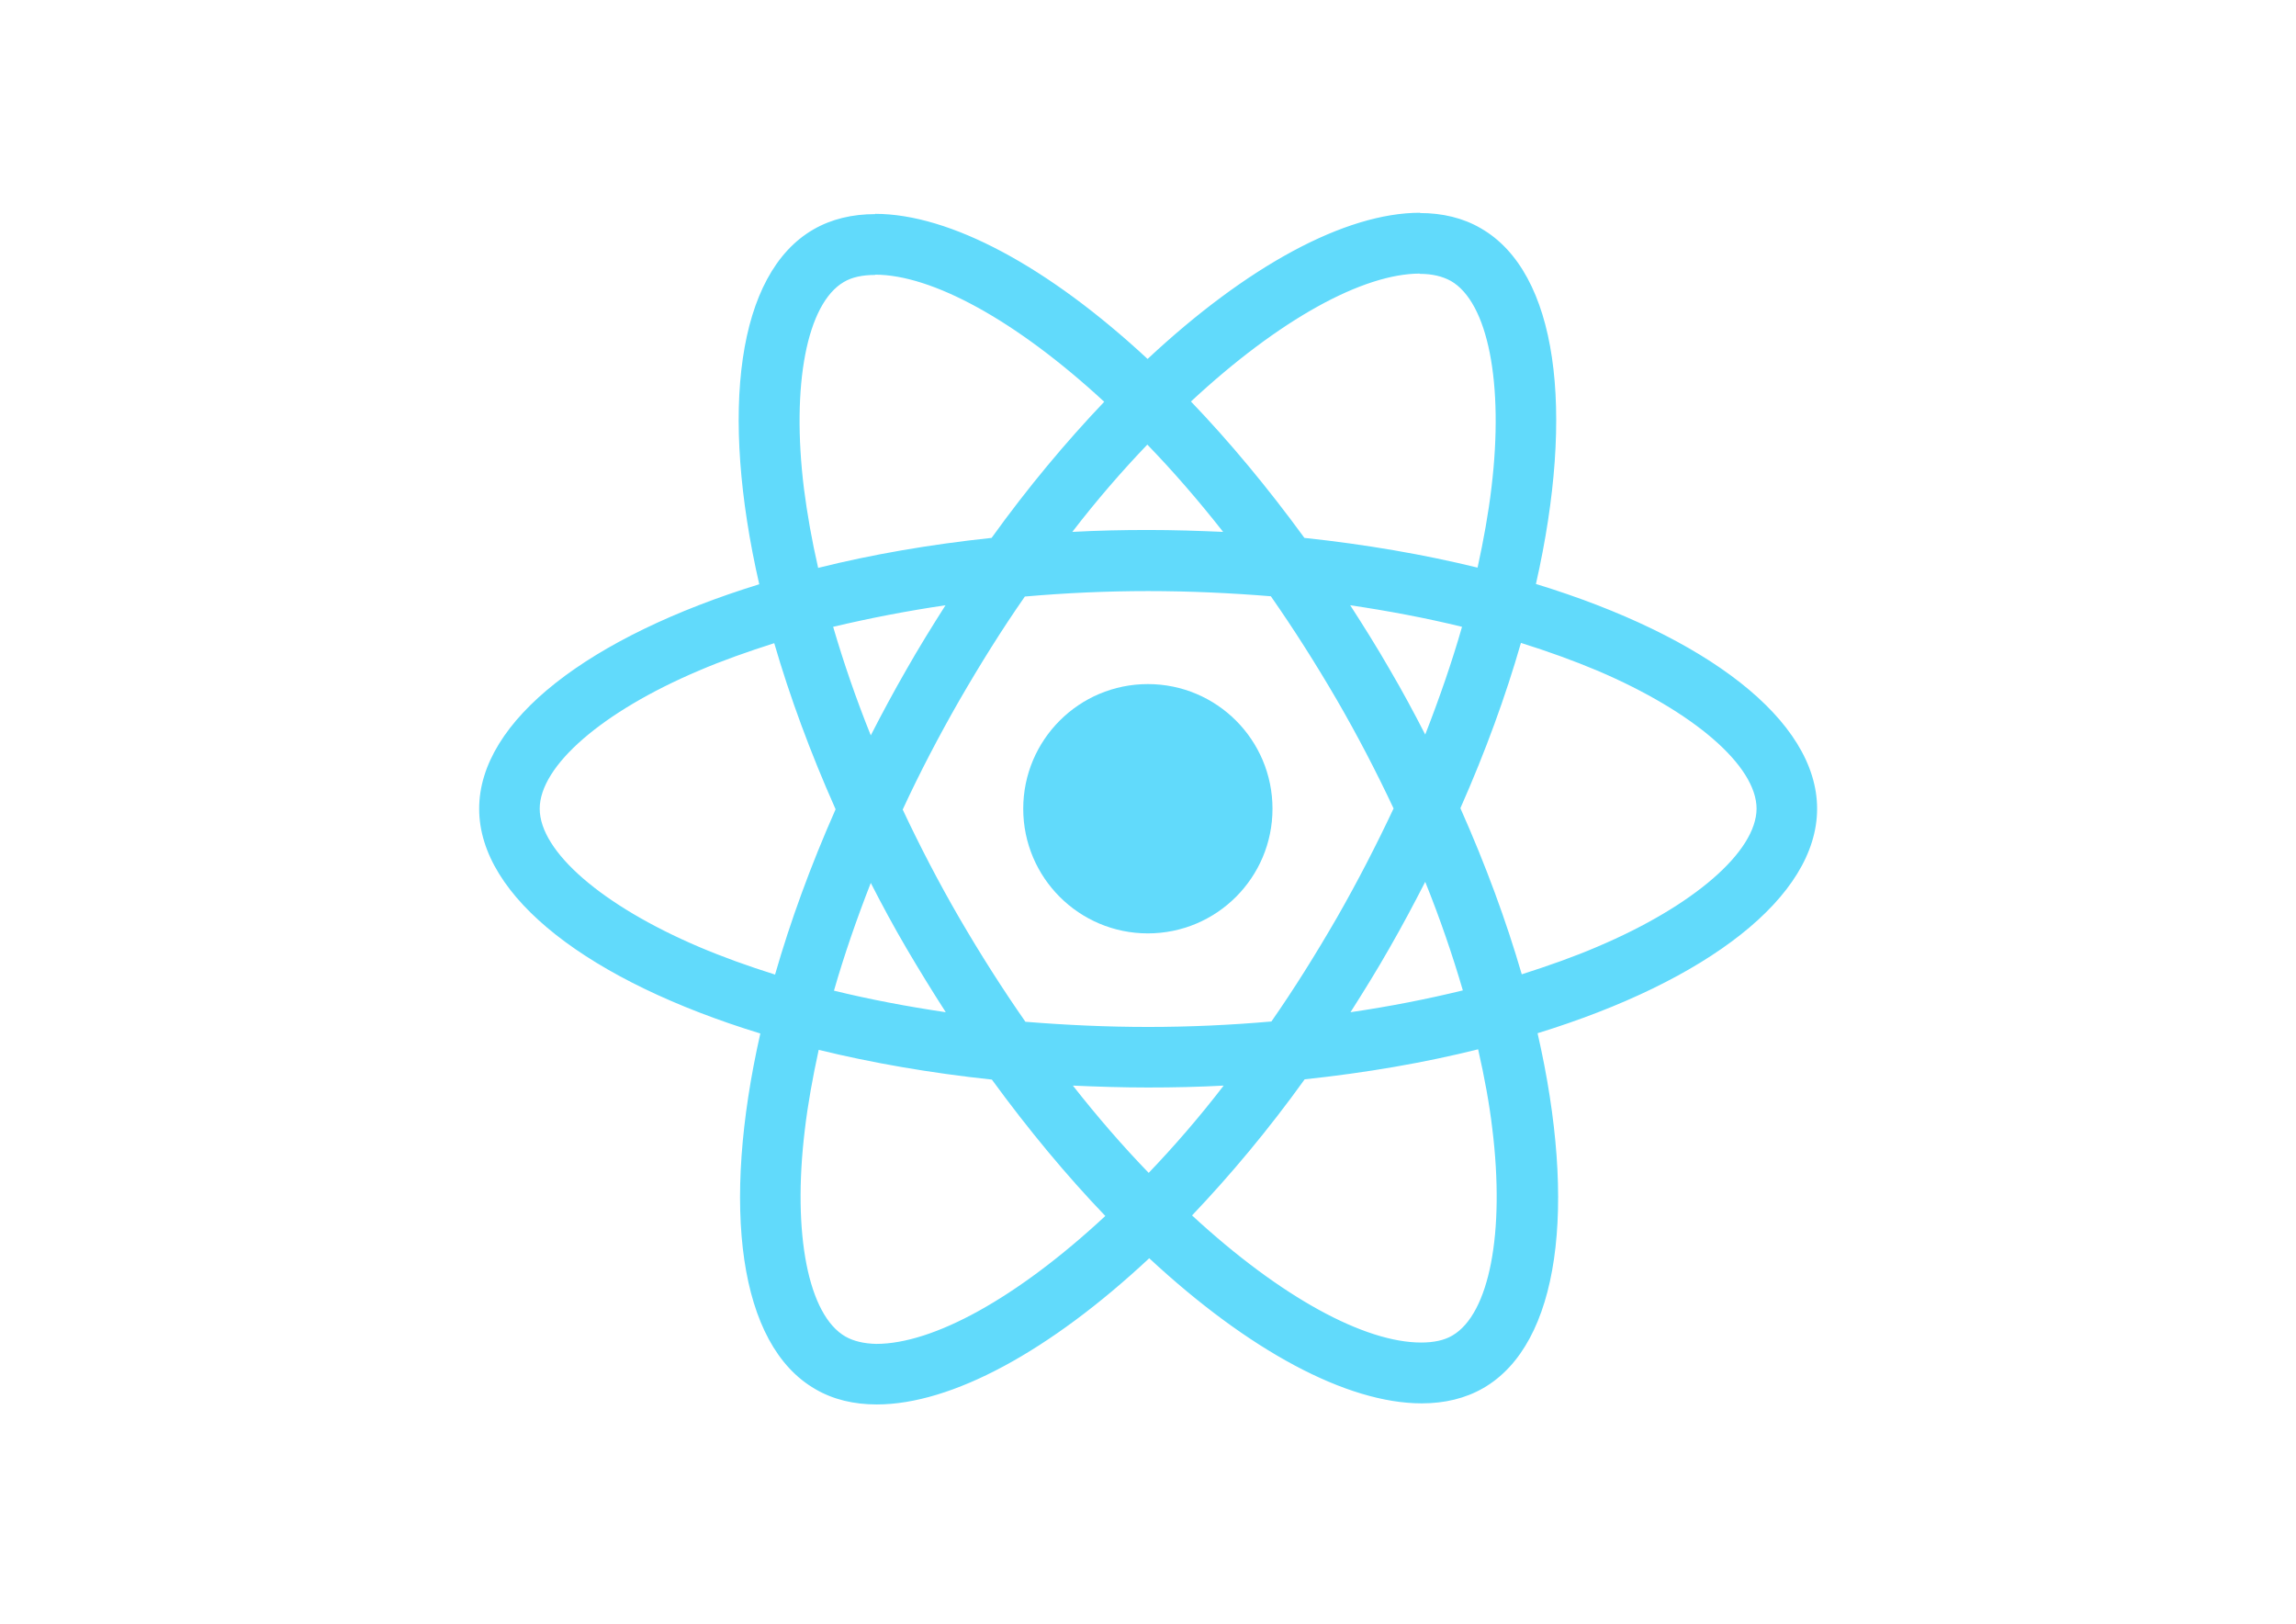
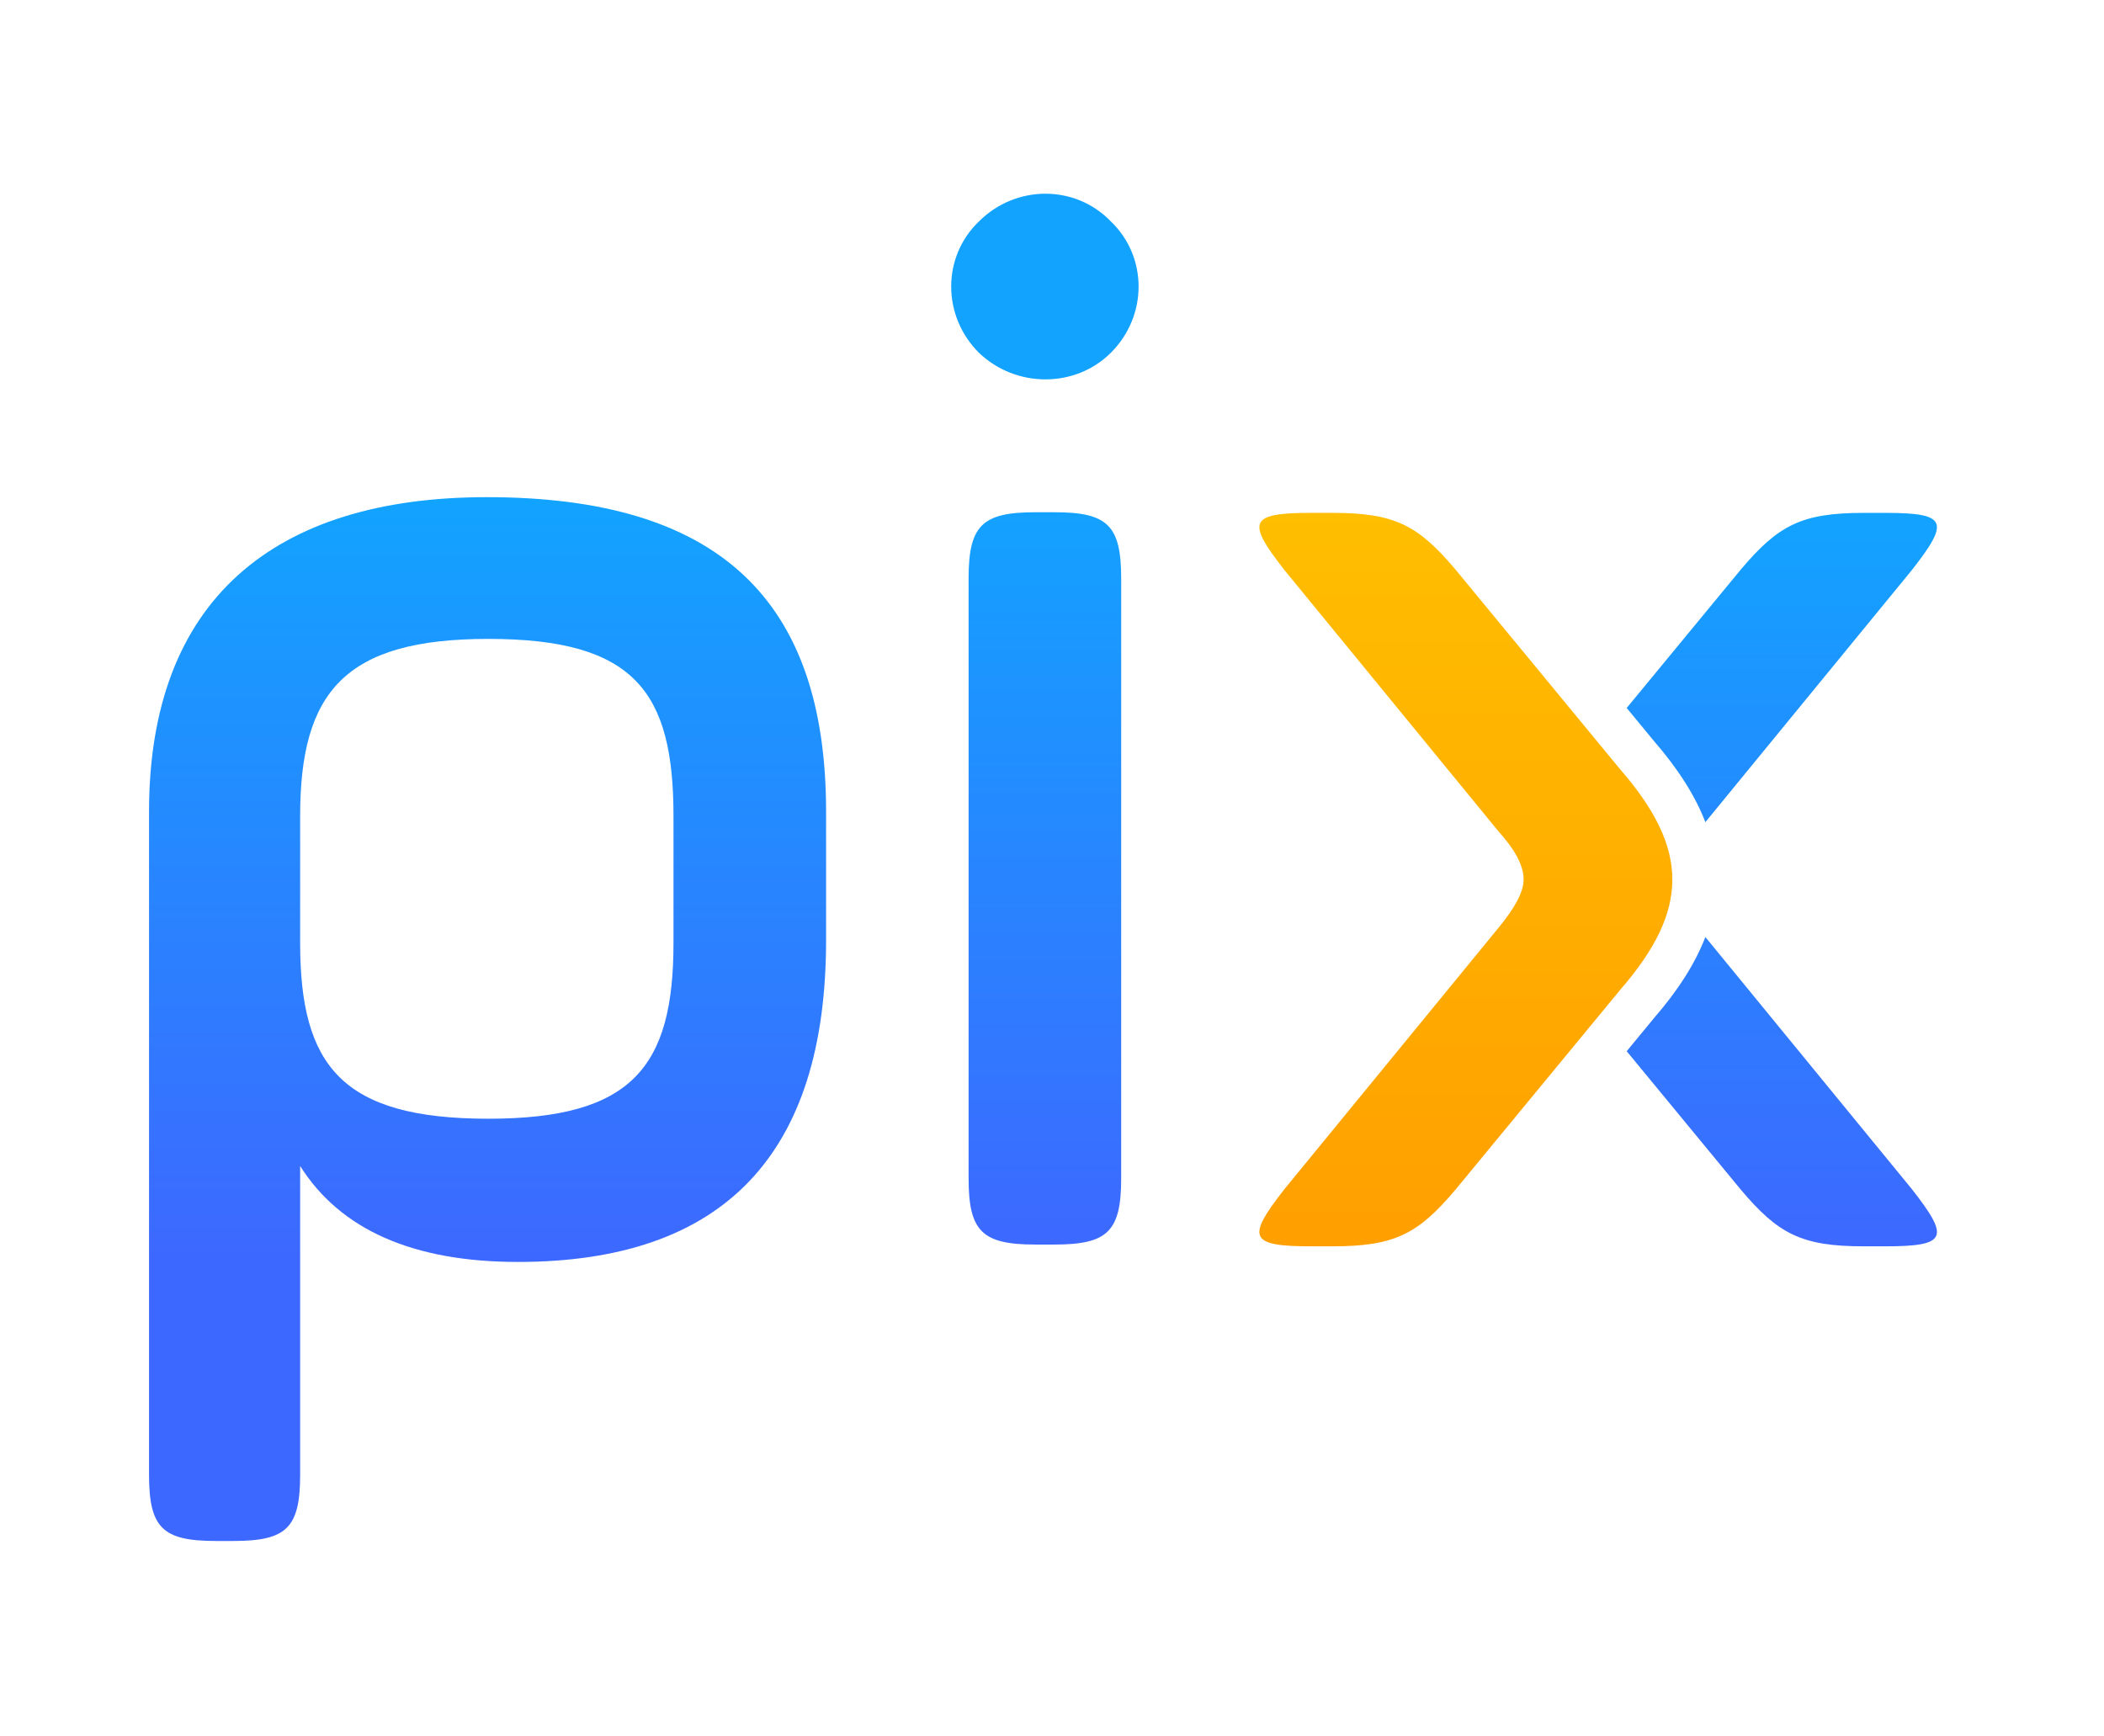
- <svg xmlns="http://www.w3.org/2000/svg" viewBox="0 0 841.9 595.3">
-   <g fill="#61DAFB">
-     <path d="M666.3 296.5c0-32.5-40.7-63.3-103.1-82.4 14.4-63.6 8-114.2-20.2-130.4-6.5-3.8-14.1-5.6-22.4-5.6v22.3c4.6 0 8.3.9 11.4 2.6 13.6 7.8 19.5 37.5 14.9 75.7-1.1 9.4-2.9 19.3-5.1 29.4-19.6-4.8-41-8.5-63.5-10.9-13.5-18.5-27.5-35.3-41.6-50 32.6-30.3 63.2-46.9 84-46.9V78c-27.5 0-63.5 19.6-99.9 53.6-36.4-33.8-72.4-53.2-99.9-53.2v22.3c20.7 0 51.4 16.5 84 46.6-14 14.7-28 31.4-41.3 49.9-22.6 2.4-44 6.1-63.6 11-2.3-10-4-19.7-5.2-29-4.7-38.2 1.1-67.9 14.6-75.8 3-1.8 6.9-2.6 11.5-2.6V78.5c-8.4 0-16 1.8-22.6 5.6-28.1 16.2-34.4 66.7-19.9 130.1-62.2 19.2-102.7 49.9-102.7 82.3 0 32.5 40.7 63.3 103.1 82.4-14.4 63.6-8 114.2 20.2 130.4 6.5 3.8 14.1 5.6 22.5 5.6 27.5 0 63.5-19.6 99.9-53.6 36.4 33.8 72.4 53.2 99.9 53.2 8.4 0 16-1.8 22.6-5.6 28.1-16.2 34.4-66.7 19.9-130.1 62-19.1 102.5-49.9 102.5-82.3zm-130.2-66.7c-3.7 12.9-8.3 26.2-13.5 39.5-4.1-8-8.4-16-13.1-24-4.6-8-9.5-15.8-14.4-23.4 14.2 2.1 27.9 4.7 41 7.9zm-45.8 106.5c-7.8 13.5-15.8 26.3-24.1 38.2-14.9 1.3-30 2-45.2 2-15.1 0-30.2-.7-45-1.9-8.3-11.9-16.4-24.6-24.2-38-7.6-13.1-14.5-26.4-20.8-39.8 6.2-13.4 13.2-26.8 20.7-39.9 7.8-13.5 15.8-26.3 24.1-38.2 14.9-1.3 30-2 45.2-2 15.1 0 30.2.7 45 1.9 8.3 11.9 16.4 24.6 24.2 38 7.6 13.1 14.5 26.4 20.8 39.8-6.3 13.4-13.2 26.8-20.7 39.9zm32.3-13c5.4 13.4 10 26.8 13.8 39.8-13.1 3.2-26.9 5.9-41.2 8 4.9-7.7 9.8-15.6 14.4-23.7 4.6-8 8.9-16.1 13-24.1zM421.2 430c-9.3-9.6-18.6-20.3-27.8-32 9 .4 18.2.7 27.5.7 9.4 0 18.7-.2 27.8-.7-9 11.7-18.3 22.4-27.5 32zm-74.4-58.9c-14.2-2.1-27.9-4.7-41-7.9 3.7-12.9 8.3-26.2 13.5-39.5 4.1 8 8.4 16 13.1 24 4.7 8 9.5 15.8 14.4 23.4zM420.7 163c9.3 9.6 18.6 20.3 27.8 32-9-.4-18.2-.7-27.5-.7-9.4 0-18.7.2-27.8.7 9-11.7 18.3-22.4 27.5-32zm-74 58.9c-4.9 7.7-9.8 15.6-14.4 23.7-4.6 8-8.9 16-13 24-5.4-13.4-10-26.8-13.8-39.8 13.1-3.1 26.9-5.8 41.2-7.9zm-90.5 125.2c-35.4-15.1-58.3-34.9-58.3-50.6 0-15.7 22.9-35.6 58.3-50.6 8.6-3.7 18-7 27.7-10.1 5.7 19.6 13.2 40 22.5 60.9-9.2 20.8-16.6 41.1-22.2 60.6-9.9-3.1-19.3-6.5-28-10.2zM310 490c-13.6-7.8-19.5-37.5-14.9-75.7 1.1-9.4 2.9-19.3 5.1-29.4 19.6 4.8 41 8.5 63.5 10.9 13.5 18.5 27.5 35.3 41.6 50-32.6 30.3-63.2 46.9-84 46.9-4.5-.1-8.3-1-11.3-2.7zm237.2-76.2c4.7 38.2-1.1 67.9-14.6 75.8-3 1.8-6.9 2.6-11.5 2.6-20.7 0-51.4-16.5-84-46.6 14-14.7 28-31.4 41.3-49.9 22.6-2.4 44-6.1 63.6-11 2.3 10.1 4.1 19.8 5.2 29.1zm38.5-66.7c-8.6 3.7-18 7-27.7 10.1-5.7-19.6-13.2-40-22.5-60.9 9.2-20.8 16.6-41.1 22.2-60.6 9.9 3.1 19.3 6.5 28.1 10.2 35.4 15.1 58.3 34.9 58.3 50.6-.1 15.7-23 35.6-58.4 50.6zM320.8 78.4z" />
-     <circle cx="420.9" cy="296.5" r="45.7" />
-     <path d="M520.5 78.1z" />
+ <svg xmlns="http://www.w3.org/2000/svg" width="240px" height="198px" viewBox="0 0 240 198" version="1.1">
+   <defs>
+     <linearGradient x1="50%" y1="0%" x2="50%" y2="100%" id="linearGradient-1">
+       <stop stop-color="#12A3FF" offset="0%" />
+       <stop stop-color="#3D68FF" offset="100%" />
+     </linearGradient>
+     <linearGradient x1="68.643%" y1="0%" x2="68.643%" y2="100%" id="linearGradient-2">
+       <stop stop-color="#FFBE00" offset="0%" />
+       <stop stop-color="#FF9F00" offset="100%" />
+     </linearGradient>
+     <linearGradient x1="50%" y1="0%" x2="50%" y2="73.049%" id="linearGradient-3">
+       <stop stop-color="#12A3FF" offset="0%" />
+       <stop stop-color="#3D68FF" offset="100%" />
+     </linearGradient>
+     <linearGradient x1="50%" y1="28.362%" x2="50%" y2="100%" id="linearGradient-4">
+       <stop stop-color="#12A3FF" offset="0%" />
+       <stop stop-color="#3D68FF" offset="100%" />
+     </linearGradient>
+   </defs>
+   <g id="6.-logos/logos--pix/couleur" stroke="none" stroke-width="1" fill="none" fill-rule="evenodd">
+     <g id="Group" transform="translate(143, 58.5)">
+       <path d="M42.555,61.426 L45.652,57.668 C48.408,54.49 50.367,51.422 51.528,48.399 L75.105,77.185 C79.384,82.668 79.18,83.684 72.048,83.684 L69.603,83.684 C62.471,83.684 59.822,82.262 55.543,77.185 L42.555,61.426 Z M42.555,22.267 L55.543,6.509 C59.822,1.431 62.471,0.01 69.603,0.01 L72.048,0.01 C79.18,0.01 79.384,1.025 75.105,6.509 L51.528,35.294 C50.367,32.272 48.408,29.203 45.652,26.025 L42.555,22.267 Z" id="Combined-Shape" fill="url(#linearGradient-1)" />
+       <path d="M41.866,83.684 C48.997,83.684 49.201,82.668 44.922,77.185 L20.47,47.33 C18.636,45.096 17.617,43.268 17.617,41.846 C17.617,40.222 18.636,38.394 20.47,36.363 L44.922,6.509 C49.201,1.025 48.997,0.01 41.866,0.01 L39.42,0.01 C32.288,0.01 29.639,1.431 25.36,6.509 L6.613,29.255 C-1.334,38.394 -1.334,45.299 6.613,54.438 L25.36,77.185 C29.639,82.262 32.288,83.684 39.42,83.684 L41.866,83.684 Z" id="Page-1" fill="url(#linearGradient-2)" transform="translate(24.20706, 41.8466) scale(-1, 1) translate(-24.20706, -41.8466) " />
+     </g>
+     <path d="M17,168.22 C17,174.283 18.521,175.799 24.605,175.799 L26.633,175.799 C32.716,175.799 34.237,174.283 34.237,168.22 L34.237,133.018 C38.8,140.26 47.081,143.966 59.08,143.966 C82.57,143.966 94.23,131.67 94.23,107.248 L94.23,92.594 C94.23,68.171 81.725,56.718 55.531,56.718 C31.195,56.718 17,68.508 17,92.594 L17,168.22 Z M76.824,107.584 C76.824,121.732 72.092,127.628 55.7,127.628 C38.969,127.628 34.237,121.564 34.237,107.584 L34.237,93.099 C34.237,78.951 39.307,72.887 55.7,72.887 C72.43,72.887 76.824,78.951 76.824,93.099 L76.824,107.584 Z" id="Fill-1" fill="url(#linearGradient-3)" />
+     <path d="M110.486,134.402 C110.486,140.465 112.007,141.981 118.091,141.981 L120.287,141.981 C126.371,141.981 127.892,140.465 127.892,134.402 L127.892,66.018 C127.892,59.955 126.371,58.439 120.287,58.439 L118.091,58.439 C112.007,58.439 110.486,59.955 110.486,66.018 L110.486,134.402 Z M111.669,40.249 C115.894,44.291 122.653,44.291 126.709,40.249 C130.934,36.038 130.934,29.301 126.709,25.258 C122.653,21.047 115.894,21.047 111.669,25.258 C107.444,29.301 107.444,36.038 111.669,40.249 L111.669,40.249 Z" id="Fill-2" fill="url(#linearGradient-4)" />
  </g>
</svg>
